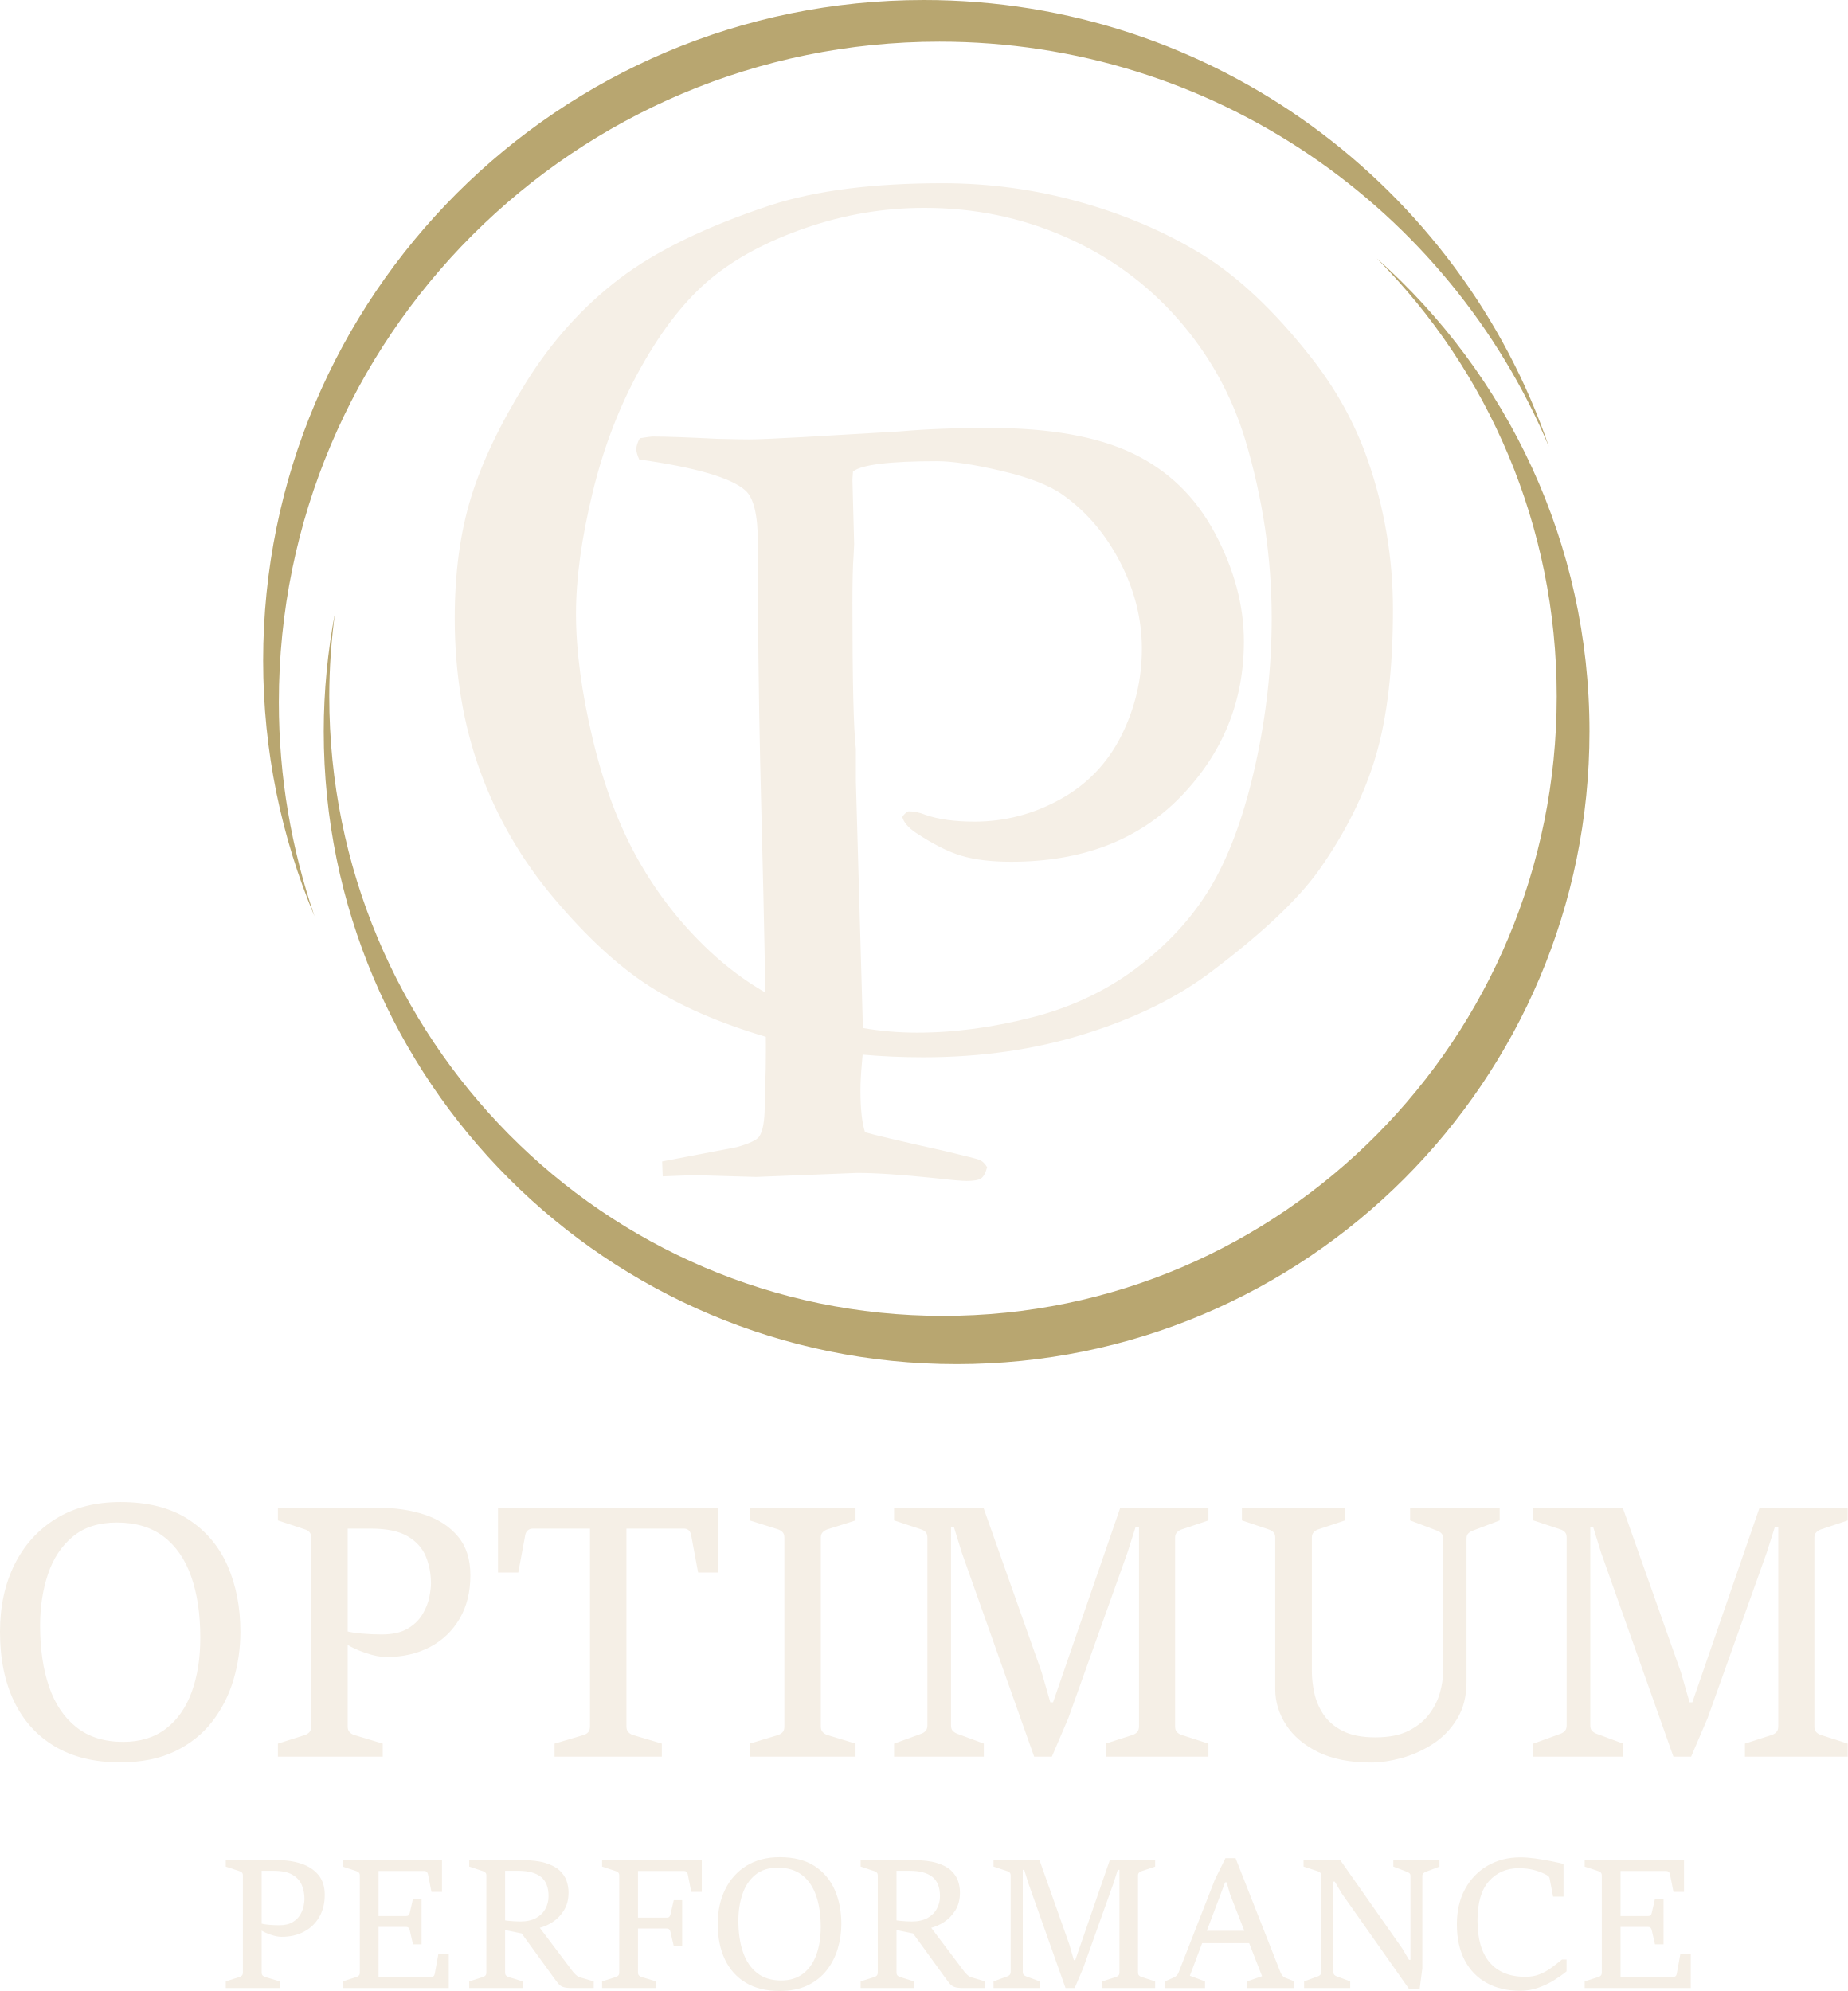
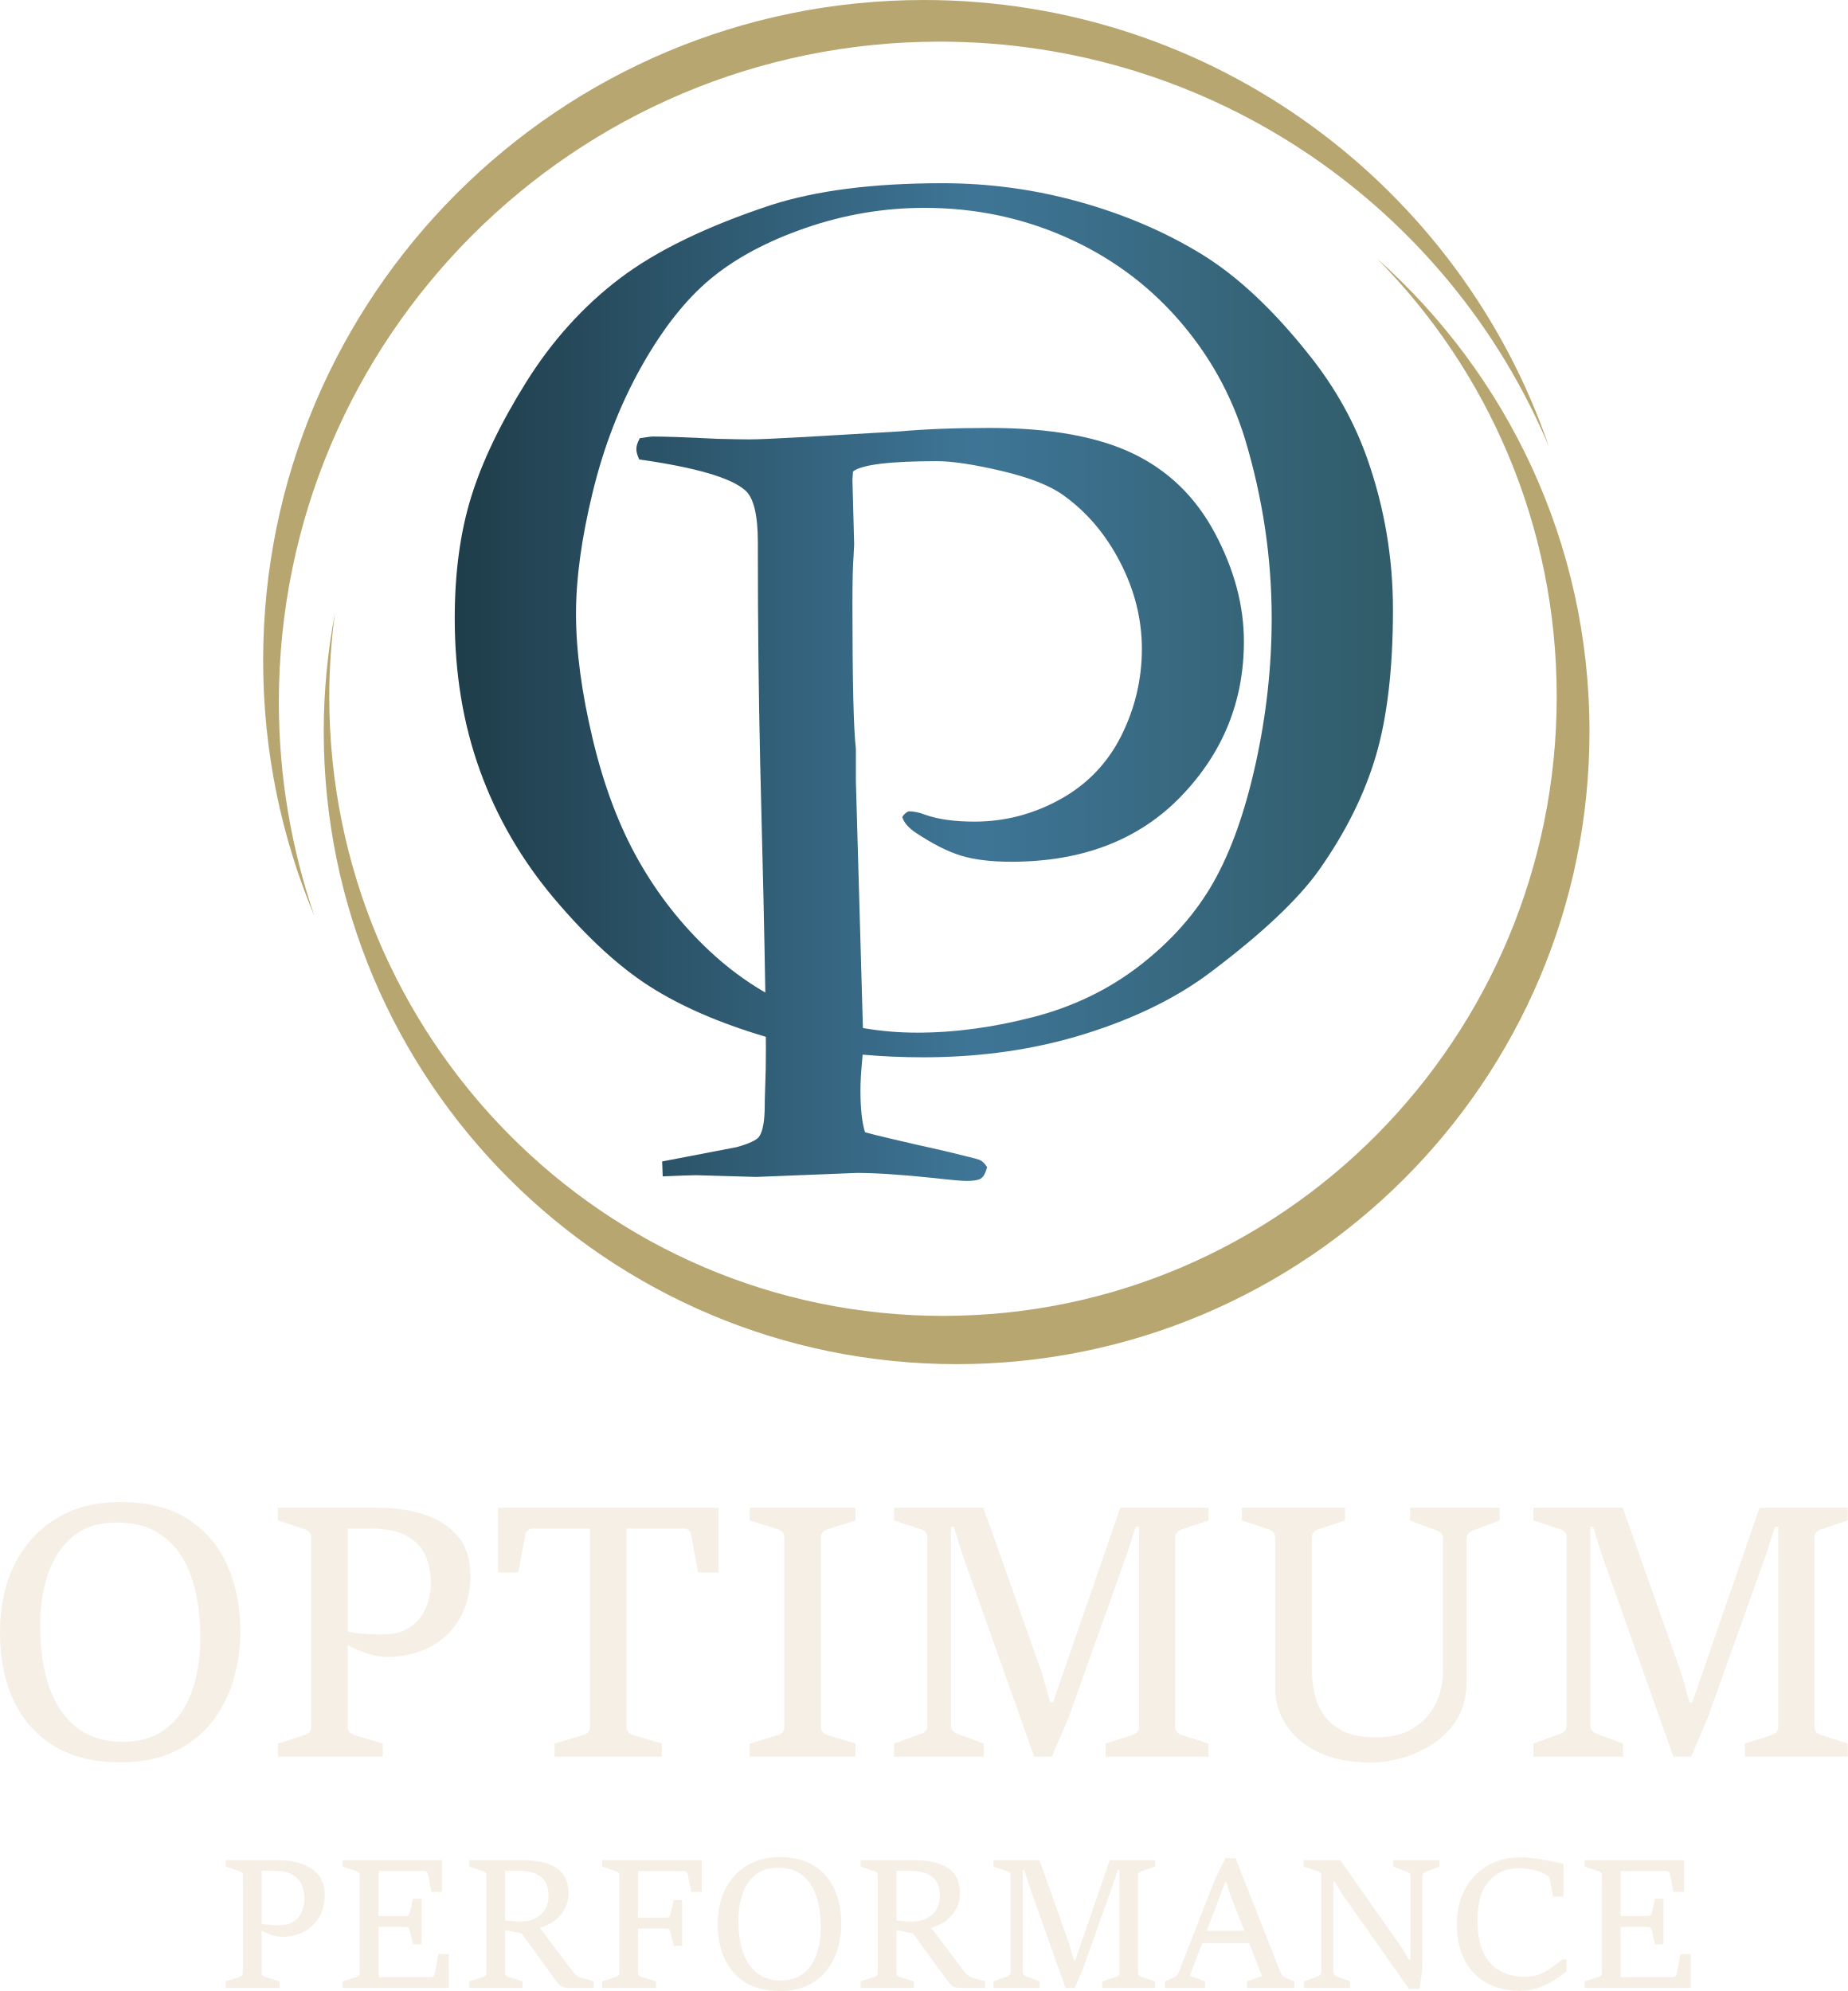
<svg xmlns="http://www.w3.org/2000/svg" viewBox="0 0 209.082 225.341" version="1.1" id="svg3" width="209.082" height="225.341">
  <defs id="defs1">
    <linearGradient x1="0" y1="0" x2="1" y2="0" gradientUnits="userSpaceOnUse" gradientTransform="matrix(79.62679,0,0,-79.62679,257.8244,1651.054)" spreadMethod="pad" id="linearGradient1457">
-       <stop stop-color="#f5efe6" offset="0" id="stop1454" />
-       <stop stop-color="#f5efe6" offset="0.553" id="stop1455" />
-       <stop stop-color="#f5efe6" offset="0.558" id="stop1456" />
-       <stop stop-color="#f5efe6" offset="1" id="stop1457" />
+       <stop stop-color="#1f3d4a" offset="0" id="stop1454" />
+       <stop stop-color="#3e7596" offset="0.553" id="stop1455" />
+       <stop stop-color="#3e7596" offset="0.558" id="stop1456" />
+       <stop stop-color="#315c69" offset="1" id="stop1457" />
    </linearGradient>
  </defs>
  <g class="emblem" id="g1" transform="translate(-292.31,-612.5312)">
    <path pathLength="1" id="path1457" d="m 284.63,1691.534 c -5.466,-1.81 -9.746,-3.894 -12.837,-6.249 v 0 c -3.092,-2.357 -5.731,-5.287 -7.918,-8.794 v 0 c -2.187,-3.506 -3.742,-6.758 -4.665,-9.755 v 0 c -0.924,-2.998 -1.385,-6.42 -1.385,-10.265 v 0 c 0,-4.675 0.715,-8.992 2.148,-12.95 v 0 c 1.433,-3.959 3.535,-7.578 6.306,-10.859 v 0 c 2.771,-3.28 5.466,-5.76 8.087,-7.437 v 0 c 2.62,-1.677 5.89,-3.101 9.812,-4.269 v 0 c 0.017,0 0.034,-0.01 0.05,-0.014 v 0 c 0.003,-0.396 0.004,-0.771 0.004,-1.102 v 0 c 0,-1.2 -0.017,-2.14 -0.049,-2.819 v 0 c -0.032,-0.973 -0.049,-1.605 -0.049,-1.896 v 0 c 0,-1.329 -0.162,-2.221 -0.486,-2.673 v 0 c -0.227,-0.292 -0.859,-0.584 -1.897,-0.875 v 0 l -6.323,-1.215 0.048,-1.266 c 1.557,0.066 2.497,0.099 2.821,0.099 v 0 l 5.108,-0.147 8.561,0.341 c 1.589,0 3.778,-0.146 6.568,-0.438 v 0 c 1.426,-0.162 2.334,-0.243 2.723,-0.243 v 0 c 0.617,0 1.03,0.073 1.241,0.218 v 0 c 0.211,0.147 0.381,0.463 0.51,0.949 v 0 c -0.194,0.324 -0.421,0.536 -0.681,0.633 v 0 c -0.162,0.065 -1.119,0.307 -2.869,0.73 v 0 c -3.763,0.841 -6.032,1.377 -6.81,1.602 v 0 c -0.261,0.811 -0.39,1.994 -0.39,3.549 v 0 c 0,0.647 0.04,1.41 0.121,2.283 v 0 c 0.027,0.285 0.047,0.53 0.065,0.756 v 0 c 1.645,-0.148 3.354,-0.225 5.137,-0.225 v 0 c 4.939,0 9.539,0.669 13.799,2.007 v 0 c 4.26,1.338 7.823,3.101 10.689,5.288 v 0 c 4.298,3.242 7.332,6.107 9.105,8.596 v 0 c 2.262,3.204 3.873,6.447 4.835,9.727 v 0 c 0.962,3.281 1.442,7.409 1.442,12.385 v 0 c 0,4.373 -0.716,8.615 -2.149,12.725 v 0 c -1.093,3.128 -2.714,6.051 -4.863,8.765 v 0 c -3.092,3.921 -6.184,6.824 -9.275,8.71 v 0 c -3.092,1.884 -6.532,3.355 -10.321,4.41 v 0 c -3.789,1.056 -7.663,1.584 -11.622,1.584 v 0 c -5.881,0 -10.745,-0.622 -14.591,-1.866 m -5.174,-63.311 c -2.395,2.243 -4.412,4.815 -6.051,7.72 v 0 c -1.64,2.902 -2.932,6.333 -3.874,10.292 v 0 c -0.943,3.959 -1.414,7.502 -1.414,10.632 v 0 c 0,2.978 0.471,6.409 1.414,10.293 v 0 c 0.942,3.883 2.318,7.436 4.128,10.66 v 0 c 1.81,3.223 3.77,5.712 5.882,7.465 v 0 c 2.111,1.753 4.807,3.195 8.086,4.326 v 0 c 3.281,1.132 6.636,1.697 10.068,1.697 v 0 c 4.222,0 8.2,-0.82 11.932,-2.46 v 0 c 3.732,-1.64 6.918,-3.959 9.557,-6.957 v 0 c 2.639,-2.997 4.543,-6.4 5.712,-10.207 v 0 c 1.508,-5.015 2.263,-10.086 2.263,-15.213 v 0 c 0,-4.11 -0.453,-8.22 -1.358,-12.329 v 0 c -0.905,-4.109 -2.102,-7.474 -3.591,-10.094 v 0 c -1.49,-2.622 -3.554,-4.958 -6.192,-7.013 v 0 c -2.64,-2.055 -5.666,-3.526 -9.078,-4.411 v 0 c -3.412,-0.886 -6.701,-1.329 -9.868,-1.329 v 0 c -1.58,0 -3.114,0.134 -4.605,0.393 v 0 l -0.598,20.996 v 2.722 c -0.194,1.62 -0.292,5.735 -0.292,12.344 v 0 c 0,1.815 0.032,3.159 0.098,4.035 v 0 l 0.048,0.972 -0.146,5.493 0.049,0.68 c 0.744,0.583 3.123,0.875 7.136,0.875 v 0 c 1.294,0 3.115,-0.276 5.462,-0.826 v 0 c 2.347,-0.551 4.086,-1.231 5.219,-2.04 v 0 c 2.006,-1.425 3.625,-3.327 4.855,-5.707 v 0 c 1.229,-2.38 1.844,-4.832 1.844,-7.357 v 0 c 0,-2.591 -0.583,-5.052 -1.75,-7.383 v 0 c -1.169,-2.331 -2.895,-4.128 -5.182,-5.391 v 0 c -2.286,-1.262 -4.71,-1.893 -7.272,-1.893 v 0 c -1.686,0 -3.08,0.194 -4.183,0.583 v 0 c -0.487,0.194 -0.957,0.292 -1.411,0.292 v 0 c -0.227,-0.098 -0.405,-0.26 -0.535,-0.486 v 0 c 0.13,-0.455 0.502,-0.892 1.119,-1.314 v 0 c 1.46,-0.972 2.756,-1.629 3.892,-1.97 v 0 c 1.134,-0.341 2.545,-0.511 4.231,-0.511 v 0 c 6.032,0 10.832,1.846 14.4,5.538 v 0 c 3.566,3.693 5.35,8.08 5.35,13.165 v 0 c 0,3.044 -0.819,6.106 -2.456,9.182 v 0 c -1.638,3.077 -3.965,5.336 -6.98,6.777 v 0 c -3.016,1.441 -7.071,2.163 -12.162,2.163 v 0 c -2.887,0 -5.416,-0.099 -7.588,-0.293 v 0 l -8.27,-0.486 c -2.302,-0.13 -3.811,-0.194 -4.524,-0.194 v 0 c -0.486,0 -1.395,0.015 -2.724,0.048 v 0 c -2.529,0.129 -4.346,0.195 -5.448,0.195 v 0 c -0.163,0 -0.535,-0.049 -1.119,-0.146 v 0 c -0.195,-0.357 -0.292,-0.665 -0.292,-0.925 v 0 c 0,-0.227 0.081,-0.519 0.244,-0.875 v 0 c 4.799,-0.681 7.799,-1.556 8.998,-2.624 v 0 c 0.714,-0.616 1.071,-2.091 1.071,-4.424 v 0 -0.827 c 0,-6.027 0.064,-11.956 0.195,-17.788 v 0 c 0.222,-8.573 0.369,-15.104 0.438,-19.591 v 0 c -1.685,0.978 -3.262,2.152 -4.728,3.526" transform="matrix(1.333333,0,0,-1.333333,0,2891.133)" fill="url(#linearGradient1457)" />
    <path pathLength="1" id="path1458" d="m 0,0 c 0,30.968 25.104,56.072 56.072,56.072 23.274,0 43.234,-14.181 51.716,-34.374 -7.549,22.05 -28.439,37.909 -53.047,37.909 -30.968,0 -56.073,-25.104 -56.073,-56.072 0,-7.693 1.553,-15.024 4.357,-21.699 C 1.074,-12.465 0,-6.36 0,0" fill="#b8a670" fill-rule="nonzero" transform="matrix(1.333333,0,0,-1.333333,323.8631,692.0072)" clip-path="url(#clipPath1459)" />
    <path pathLength="1" id="path1460" d="m 0,0 c 9.43,-9.515 15.262,-22.661 15.262,-37.183 0,-29.037 -23.32,-52.576 -52.086,-52.576 -28.767,0 -52.087,23.539 -52.087,52.576 0,2.408 0.175,4.774 0.485,7.096 -0.617,-3.259 -0.954,-6.618 -0.954,-10.058 0,-29.664 24.048,-53.711 53.712,-53.711 29.664,0 53.711,24.047 53.711,53.711 C 18.043,-24.173 11.065,-9.838 0,0" fill="#b8a670" fill-rule="nonzero" transform="matrix(1.333333,0,0,-1.333333,448.1163,641.7839)" clip-path="url(#clipPath1461)" />
  </g>
  <g class="wordmark">
    <g transform="translate(-292.31,-612.5312)">
      <g transform="translate(264.5673,264.5669)" id="g2">
        <path pathLength="1" id="path1509" d="m 0,0 c 1.444,0 2.651,0.373 3.624,1.12 0.972,0.746 1.701,1.785 2.187,3.115 0.486,1.331 0.73,2.865 0.73,4.604 0,2.003 -0.258,3.736 -0.774,5.2 -0.516,1.463 -1.296,2.592 -2.342,3.388 -1.046,0.795 -2.369,1.193 -3.97,1.193 -1.532,0 -2.777,-0.398 -3.734,-1.193 -0.958,-0.796 -1.66,-1.856 -2.107,-3.182 -0.447,-1.326 -0.67,-2.784 -0.67,-4.375 0,-1.974 0.252,-3.7 0.758,-5.178 C -5.792,3.214 -5.016,2.063 -3.97,1.238 -2.924,0.413 -1.601,0 0,0 m -0.265,-1.738 c -2.18,0 -4.029,0.452 -5.546,1.355 -1.518,0.904 -2.672,2.183 -3.462,3.837 -0.791,1.655 -1.186,3.617 -1.186,5.886 0,2.14 0.407,4.038 1.223,5.693 0.815,1.655 1.986,2.956 3.513,3.904 1.527,0.947 3.356,1.422 5.487,1.422 2.318,0 4.228,-0.485 5.731,-1.452 C 6.997,17.94 8.114,16.626 8.846,14.967 9.577,13.307 9.943,11.431 9.943,9.34 9.943,7.945 9.747,6.587 9.354,5.267 8.961,3.945 8.355,2.757 7.535,1.702 6.715,0.646 5.659,-0.191 4.368,-0.81 3.076,-1.429 1.532,-1.738 -0.265,-1.738" fill="#f5efe6" fill-rule="nonzero" transform="matrix(1.333333,0,0,-1.333333,41.688,545.1095)" clip-path="url(#clipPath1510)" />
        <path pathLength="1" id="path1511" d="M 0,0 V 1.105 L 2.269,1.827 C 2.426,1.875 2.558,1.957 2.667,2.07 2.774,2.183 2.828,2.347 2.828,2.563 V 18.59 c 0,0.207 -0.051,0.364 -0.154,0.472 -0.103,0.108 -0.239,0.187 -0.405,0.236 L 0,20.049 v 1.075 h 8.515 c 1.453,0 2.769,-0.196 3.948,-0.589 1.178,-0.393 2.118,-1.009 2.82,-1.849 0.702,-0.84 1.054,-1.937 1.054,-3.292 0,-1.424 -0.307,-2.657 -0.921,-3.697 C 14.802,10.655 13.96,9.855 12.89,9.295 11.819,8.735 10.592,8.456 9.207,8.456 8.706,8.456 8.117,8.571 7.439,8.802 6.762,9.032 6.207,9.29 5.775,9.575 v 1.09 c 0.324,-0.098 0.78,-0.171 1.37,-0.221 0.589,-0.049 1.139,-0.073 1.649,-0.073 0.933,0 1.677,0.167 2.232,0.501 0.555,0.333 0.975,0.744 1.26,1.23 0.284,0.486 0.473,0.966 0.567,1.443 0.093,0.477 0.14,0.857 0.14,1.142 0,0.825 -0.145,1.591 -0.435,2.298 -0.289,0.707 -0.803,1.279 -1.539,1.716 -0.737,0.437 -1.782,0.655 -3.138,0.655 H 5.922 V 2.563 C 5.922,2.347 5.978,2.183 6.091,2.07 6.204,1.957 6.339,1.875 6.497,1.827 L 8.898,1.105 V 0 Z" fill="#f5efe6" fill-rule="nonzero" transform="matrix(1.333333,0,0,-1.333333,59.18827,546.7787)" clip-path="url(#clipPath1512)" />
        <path pathLength="1" id="path1513" d="M 0,0 V 1.105 L 2.431,1.827 C 2.607,1.875 2.747,1.957 2.85,2.07 2.954,2.183 3.005,2.347 3.005,2.563 v 16.793 h -4.861 c -0.157,0 -0.295,-0.049 -0.413,-0.147 C -2.386,19.111 -2.46,18.973 -2.49,18.797 L -3.079,15.63 h -1.723 v 5.494 H 13.906 V 15.63 h -1.724 l -0.589,3.167 c -0.039,0.196 -0.113,0.339 -0.221,0.427 -0.108,0.088 -0.241,0.132 -0.397,0.132 H 6.099 V 2.563 C 6.099,2.347 6.155,2.183 6.268,2.07 6.381,1.957 6.516,1.875 6.673,1.827 L 9.104,1.105 V 0 Z" fill="#f5efe6" fill-rule="nonzero" transform="matrix(1.333333,0,0,-1.333333,90.49667,546.7787)" clip-path="url(#clipPath1514)" />
        <path pathLength="1" id="path1515" d="m 0,0 v 1.105 l 2.386,0.722 c 0.177,0.058 0.315,0.142 0.413,0.25 0.098,0.108 0.147,0.27 0.147,0.486 V 18.59 c 0,0.207 -0.054,0.364 -0.162,0.472 -0.108,0.108 -0.24,0.187 -0.398,0.236 L 0,20.049 v 1.075 H 8.986 V 20.049 L 6.614,19.298 C 6.457,19.249 6.322,19.167 6.209,19.054 6.096,18.942 6.04,18.787 6.04,18.59 V 2.563 C 6.04,2.347 6.096,2.183 6.209,2.07 6.322,1.957 6.457,1.875 6.614,1.827 L 8.986,1.105 V 0 Z" fill="#f5efe6" fill-rule="nonzero" transform="matrix(1.333333,0,0,-1.333333,112.5733,546.7787)" clip-path="url(#clipPath1516)" />
        <path pathLength="1" id="path1517" d="M 0,0 V 1.105 L 2.269,1.93 C 2.426,1.979 2.558,2.06 2.667,2.173 2.774,2.286 2.828,2.445 2.828,2.651 V 18.59 c 0,0.207 -0.051,0.364 -0.154,0.472 -0.103,0.108 -0.239,0.187 -0.405,0.236 L 0,20.049 v 1.075 h 7.587 l 4.934,-13.95 0.737,-2.563 h 0.236 l 5.701,16.513 h 7.483 V 20.049 L 24.439,19.298 C 24.282,19.249 24.144,19.167 24.026,19.054 23.908,18.942 23.85,18.787 23.85,18.59 V 2.563 c 0,-0.216 0.053,-0.378 0.162,-0.486 0.107,-0.108 0.25,-0.192 0.427,-0.25 L 26.678,1.105 V 0 h -8.721 v 1.105 l 2.239,0.722 c 0.167,0.048 0.307,0.13 0.42,0.243 0.113,0.113 0.17,0.277 0.17,0.493 v 16.956 h -0.28 L 19.813,17.338 14.79,3.27 13.391,0 H 11.888 L 5.745,17.324 5.068,19.519 H 4.832 V 2.651 C 4.832,2.435 4.886,2.276 4.994,2.173 5.102,2.07 5.234,1.989 5.392,1.93 L 7.616,1.105 V 0 Z" fill="#f5efe6" fill-rule="nonzero" transform="matrix(1.333333,0,0,-1.333333,128.9149,546.7787)" clip-path="url(#clipPath1518)" />
        <path pathLength="1" id="path1519" d="m 0,0 c -1.797,0 -3.297,0.297 -4.5,0.891 -1.203,0.594 -2.109,1.365 -2.718,2.313 -0.609,0.948 -0.914,1.952 -0.914,3.012 v 12.875 c 0,0.207 -0.054,0.361 -0.162,0.464 -0.108,0.104 -0.25,0.185 -0.427,0.243 l -2.239,0.752 v 1.075 h 8.75 V 20.55 l -2.254,-0.752 c -0.157,-0.049 -0.289,-0.13 -0.397,-0.243 -0.108,-0.113 -0.162,-0.267 -0.162,-0.464 V 7.719 c 0,-0.54 0.066,-1.132 0.199,-1.775 C -4.692,5.301 -4.437,4.689 -4.058,4.11 -3.68,3.53 -3.135,3.057 -2.423,2.688 -1.711,2.32 -0.781,2.136 0.368,2.136 1.517,2.136 2.462,2.325 3.204,2.703 3.945,3.081 4.53,3.56 4.957,4.14 5.384,4.719 5.683,5.325 5.855,5.959 6.027,6.592 6.113,7.164 6.113,7.675 v 11.343 c 0,0.206 -0.054,0.358 -0.162,0.456 -0.108,0.098 -0.235,0.172 -0.383,0.221 L 3.314,20.55 v 1.075 h 7.602 V 20.55 L 8.662,19.695 C 8.505,19.637 8.372,19.558 8.264,19.459 8.156,19.361 8.102,19.214 8.102,19.018 V 6.865 C 8.102,5.627 7.834,4.572 7.299,3.698 6.764,2.823 6.079,2.116 5.244,1.576 4.409,1.036 3.525,0.638 2.593,0.383 1.66,0.128 0.795,0 0,0" fill="#f5efe6" fill-rule="nonzero" transform="matrix(1.333333,0,0,-1.333333,182.8893,547.4465)" clip-path="url(#clipPath1520)" />
        <path pathLength="1" id="path1521" d="M 0,0 V 1.105 L 2.269,1.93 C 2.426,1.979 2.558,2.06 2.667,2.173 2.774,2.286 2.828,2.445 2.828,2.651 V 18.59 c 0,0.207 -0.051,0.364 -0.154,0.472 -0.103,0.108 -0.239,0.187 -0.405,0.236 L 0,20.049 v 1.075 h 7.587 l 4.934,-13.95 0.737,-2.563 h 0.236 l 5.701,16.513 h 7.483 V 20.049 L 24.439,19.298 C 24.282,19.249 24.144,19.167 24.026,19.054 23.908,18.942 23.85,18.787 23.85,18.59 V 2.563 c 0,-0.216 0.053,-0.378 0.162,-0.486 0.107,-0.108 0.25,-0.192 0.427,-0.25 L 26.678,1.105 V 0 h -8.721 v 1.105 l 2.239,0.722 c 0.167,0.048 0.307,0.13 0.42,0.243 0.113,0.113 0.17,0.277 0.17,0.493 v 16.956 h -0.28 L 19.813,17.338 14.79,3.27 13.391,0 H 11.888 L 5.745,17.324 5.068,19.519 H 4.832 V 2.651 C 4.832,2.435 4.886,2.276 4.994,2.173 5.102,2.07 5.234,1.989 5.392,1.93 L 7.616,1.105 V 0 Z" fill="#f5efe6" fill-rule="nonzero" transform="matrix(1.333333,0,0,-1.333333,201.2539,546.7787)" clip-path="url(#clipPath1522)" />
        <path pathLength="1" id="path1523" d="m 0,0 v 0.568 l 1.166,0.371 c 0.081,0.025 0.149,0.067 0.205,0.125 0.055,0.058 0.083,0.143 0.083,0.254 v 8.24 C 1.454,9.664 1.428,9.745 1.375,9.801 1.322,9.856 1.252,9.897 1.166,9.922 L 0,10.308 v 0.553 h 4.378 c 0.747,0 1.424,-0.101 2.03,-0.303 0.606,-0.202 1.089,-0.519 1.45,-0.95 C 8.219,9.176 8.4,8.612 8.4,7.915 8.4,7.183 8.242,6.549 7.926,6.014 7.611,5.479 7.178,5.067 6.627,4.779 6.077,4.491 5.446,4.348 4.734,4.348 4.476,4.348 4.173,4.407 3.825,4.526 3.477,4.644 3.191,4.776 2.969,4.923 V 5.484 C 3.136,5.433 3.37,5.395 3.673,5.37 3.976,5.345 4.259,5.332 4.522,5.332 5.001,5.332 5.384,5.418 5.669,5.59 5.954,5.761 6.17,5.972 6.317,6.222 6.463,6.472 6.56,6.719 6.608,6.964 6.656,7.209 6.68,7.405 6.68,7.551 6.68,7.975 6.606,8.369 6.457,8.733 6.308,9.096 6.044,9.391 5.665,9.615 5.287,9.84 4.749,9.952 4.052,9.952 H 3.045 V 1.318 C 3.045,1.207 3.074,1.122 3.132,1.064 3.19,1.006 3.259,0.964 3.34,0.939 L 4.575,0.568 V 0 Z" fill="#f5efe6" fill-rule="nonzero" transform="matrix(1.333333,0,0,-1.333333,53.28973,572.9716)" clip-path="url(#clipPath1524)" />
        <path pathLength="1" id="path1525" d="m 0,0 v 0.568 l 1.166,0.371 c 0.086,0.025 0.156,0.067 0.209,0.125 0.053,0.058 0.079,0.143 0.079,0.254 v 8.24 C 1.454,9.664 1.426,9.745 1.371,9.801 1.315,9.856 1.247,9.897 1.166,9.922 L 0,10.308 v 0.553 H 8.43 V 8.165 H 7.536 L 7.241,9.657 C 7.221,9.748 7.183,9.817 7.127,9.865 7.072,9.913 7.001,9.937 6.915,9.937 H 3.045 V 6.112 H 5.37 c 0.101,0 0.175,0.022 0.223,0.065 0.048,0.042 0.082,0.112 0.103,0.208 L 5.968,7.582 H 6.695 V 3.711 H 5.968 L 5.696,4.9 C 5.675,4.996 5.641,5.068 5.593,5.116 5.545,5.164 5.471,5.188 5.37,5.188 H 3.045 V 0.924 h 4.461 c 0.076,0 0.142,0.025 0.2,0.076 0.059,0.05 0.095,0.121 0.11,0.212 L 8.119,2.878 H 9.005 V 0 Z" fill="#f5efe6" fill-rule="nonzero" transform="matrix(1.333333,0,0,-1.333333,66.5188,572.9716)" clip-path="url(#clipPath1526)" />
        <path pathLength="1" id="path1527" d="M 0,0 H -1.833 C -2.171,0 -2.424,0.029 -2.59,0.087 -2.757,0.145 -2.898,0.245 -3.014,0.386 -3.131,0.527 -3.279,0.724 -3.461,0.977 L -6.18,4.726 -4.643,5.203 -1.787,1.417 C -1.732,1.336 -1.642,1.239 -1.519,1.125 -1.395,1.011 -1.277,0.939 -1.166,0.909 L 0,0.568 Z m -10.566,0 v 0.568 l 1.167,0.371 c 0.086,0.025 0.155,0.067 0.208,0.125 0.053,0.058 0.08,0.143 0.08,0.254 v 8.24 c 0,0.106 -0.028,0.187 -0.084,0.243 -0.055,0.055 -0.124,0.096 -0.204,0.121 l -1.167,0.386 v 0.553 h 4.439 c 0.828,0 1.503,-0.081 2.026,-0.242 0.522,-0.162 0.926,-0.377 1.212,-0.644 0.285,-0.268 0.482,-0.563 0.59,-0.886 C -2.19,8.766 -2.136,8.44 -2.136,8.112 -2.136,7.521 -2.267,7.015 -2.53,6.593 -2.792,6.171 -3.118,5.837 -3.507,5.59 -3.896,5.342 -4.282,5.175 -4.666,5.09 l -1.227,-0.5 -1.741,0.356 0.068,0.81 c 0.045,-0.015 0.154,-0.031 0.325,-0.049 0.172,-0.018 0.355,-0.032 0.549,-0.042 0.195,-0.01 0.348,-0.015 0.459,-0.015 0.545,0 0.994,0.1 1.348,0.299 0.353,0.2 0.617,0.463 0.791,0.792 0.174,0.328 0.262,0.679 0.262,1.053 0,0.757 -0.218,1.306 -0.652,1.647 -0.434,0.341 -1.07,0.511 -1.908,0.511 H -7.521 V 1.318 c 0,-0.111 0.028,-0.196 0.083,-0.254 0.056,-0.058 0.124,-0.1 0.205,-0.125 L -6.036,0.568 V 0 Z" fill="#f5efe6" fill-rule="nonzero" transform="matrix(1.333333,0,0,-1.333333,94.92613,572.9716)" clip-path="url(#clipPath1528)" />
        <path pathLength="1" id="path1529" d="m 0,0 v 0.568 l 1.166,0.371 c 0.086,0.025 0.156,0.067 0.209,0.125 0.053,0.058 0.079,0.143 0.079,0.254 v 8.24 C 1.454,9.664 1.426,9.745 1.371,9.801 1.315,9.856 1.247,9.897 1.166,9.922 L 0,10.308 v 0.553 H 8.46 V 8.165 H 7.566 L 7.271,9.657 C 7.251,9.748 7.213,9.817 7.157,9.865 7.102,9.913 7.031,9.937 6.945,9.937 h -3.9 V 5.976 H 5.476 C 5.582,5.976 5.658,6 5.703,6.048 5.749,6.096 5.781,6.163 5.802,6.249 L 6.082,7.46 H 6.794 V 3.567 H 6.082 L 5.802,4.764 C 5.781,4.855 5.749,4.926 5.703,4.976 5.658,5.027 5.582,5.052 5.476,5.052 H 3.045 V 1.318 C 3.045,1.207 3.074,1.122 3.132,1.064 3.19,1.006 3.259,0.964 3.34,0.939 L 4.575,0.568 V 0 Z" fill="#f5efe6" fill-rule="nonzero" transform="matrix(1.333333,0,0,-1.333333,95.87533,572.9716)" clip-path="url(#clipPath1530)" />
        <path pathLength="1" id="path1531" d="m 0,0 c 0.742,0 1.363,0.192 1.863,0.576 0.5,0.383 0.875,0.917 1.125,1.601 0.25,0.685 0.375,1.474 0.375,2.367 0,1.031 -0.133,1.922 -0.398,2.674 C 2.7,7.97 2.299,8.551 1.761,8.96 1.223,9.369 0.543,9.573 -0.28,9.573 -1.068,9.573 -1.708,9.369 -2.2,8.96 -2.693,8.551 -3.054,8.006 -3.283,7.324 -3.513,6.642 -3.628,5.893 -3.628,5.075 c 0,-1.015 0.13,-1.903 0.39,-2.663 0.26,-0.76 0.659,-1.352 1.197,-1.776 C -1.503,0.212 -0.823,0 0,0 m -0.136,-0.894 c -1.121,0 -2.072,0.233 -2.852,0.697 -0.78,0.465 -1.373,1.122 -1.78,1.973 -0.406,0.851 -0.61,1.859 -0.61,3.026 0,1.101 0.21,2.076 0.629,2.927 0.419,0.851 1.021,1.52 1.806,2.007 0.786,0.487 1.726,0.731 2.822,0.731 1.191,0 2.174,-0.249 2.946,-0.746 C 3.598,9.224 4.172,8.548 4.548,7.695 4.924,6.842 5.112,5.877 5.112,4.802 5.112,4.085 5.011,3.387 4.809,2.708 4.607,2.028 4.296,1.417 3.874,0.875 3.452,0.332 2.91,-0.099 2.246,-0.417 1.582,-0.735 0.788,-0.894 -0.136,-0.894" fill="#f5efe6" fill-rule="nonzero" transform="matrix(1.333333,0,0,-1.333333,116.1332,572.1132)" clip-path="url(#clipPath1532)" />
        <path pathLength="1" id="path1533" d="M 0,0 H -1.833 C -2.171,0 -2.424,0.029 -2.59,0.087 -2.757,0.145 -2.898,0.245 -3.014,0.386 -3.131,0.527 -3.28,0.724 -3.461,0.977 L -6.18,4.726 -4.643,5.203 -1.787,1.417 C -1.732,1.336 -1.642,1.239 -1.519,1.125 -1.395,1.011 -1.278,0.939 -1.166,0.909 L 0,0.568 Z m -10.566,0 v 0.568 l 1.167,0.371 c 0.086,0.025 0.155,0.067 0.208,0.125 0.053,0.058 0.08,0.143 0.08,0.254 v 8.24 c 0,0.106 -0.028,0.187 -0.084,0.243 -0.055,0.055 -0.124,0.096 -0.204,0.121 l -1.167,0.386 v 0.553 h 4.439 c 0.828,0 1.503,-0.081 2.026,-0.242 0.522,-0.162 0.926,-0.377 1.212,-0.644 0.285,-0.268 0.482,-0.563 0.59,-0.886 C -2.19,8.766 -2.136,8.44 -2.136,8.112 -2.136,7.521 -2.267,7.015 -2.53,6.593 -2.792,6.171 -3.118,5.837 -3.507,5.59 -3.896,5.342 -4.282,5.175 -4.666,5.09 l -1.227,-0.5 -1.742,0.356 0.069,0.81 c 0.045,-0.015 0.154,-0.031 0.325,-0.049 0.172,-0.018 0.355,-0.032 0.549,-0.042 0.195,-0.01 0.348,-0.015 0.459,-0.015 0.545,0 0.994,0.1 1.348,0.299 0.353,0.2 0.617,0.463 0.791,0.792 0.174,0.328 0.262,0.679 0.262,1.053 0,0.757 -0.218,1.306 -0.652,1.647 -0.434,0.341 -1.07,0.511 -1.908,0.511 H -7.521 V 1.318 c 0,-0.111 0.028,-0.196 0.083,-0.254 0.056,-0.058 0.124,-0.1 0.205,-0.125 L -6.036,0.568 V 0 Z" fill="#f5efe6" fill-rule="nonzero" transform="matrix(1.333333,0,0,-1.333333,139.2185,572.9716)" clip-path="url(#clipPath1534)" />
        <path pathLength="1" id="path1535" d="m 0,0 v 0.568 l 1.166,0.424 c 0.081,0.025 0.149,0.067 0.205,0.125 0.055,0.058 0.083,0.14 0.083,0.246 V 9.558 C 1.454,9.664 1.428,9.745 1.375,9.801 1.322,9.856 1.252,9.897 1.166,9.922 L 0,10.308 v 0.553 H 3.901 L 6.438,3.689 6.817,2.371 h 0.121 l 2.931,8.49 h 3.847 V 10.308 L 12.565,9.922 C 12.484,9.897 12.414,9.855 12.353,9.797 12.293,9.739 12.262,9.659 12.262,9.558 v -8.24 c 0,-0.111 0.028,-0.195 0.084,-0.25 0.055,-0.056 0.128,-0.099 0.219,-0.129 L 13.716,0.568 V 0 H 9.233 v 0.568 l 1.151,0.371 c 0.086,0.025 0.158,0.067 0.216,0.125 0.058,0.058 0.087,0.143 0.087,0.254 v 8.718 H 10.543 L 10.187,8.915 7.604,1.681 6.885,0 H 6.112 L 2.954,8.907 2.605,10.036 H 2.484 V 1.363 C 2.484,1.252 2.512,1.17 2.568,1.117 2.623,1.064 2.691,1.023 2.772,0.992 L 3.916,0.568 V 0 Z" fill="#f5efe6" fill-rule="nonzero" transform="matrix(1.333333,0,0,-1.333333,140.1677,572.9716)" clip-path="url(#clipPath1536)" />
        <path pathLength="1" id="path1537" d="M 0,0 0.371,1.053 H 3.863 L 4.234,0 Z m -3.03,-3.81 v 0.568 l 0.773,0.341 c 0.187,0.086 0.315,0.225 0.386,0.417 l 3.083,7.892 0.894,1.81 H 2.961 L 6.786,-2.507 C 6.821,-2.588 6.871,-2.67 6.934,-2.753 6.997,-2.836 7.069,-2.893 7.15,-2.923 L 7.953,-3.242 V -3.81 H 3.938 v 0.568 L 5.211,-2.802 2.499,4.143 2.204,5.165 H 2.075 L -0.916,-2.764 0.371,-3.242 V -3.81 Z" fill="#f5efe6" fill-rule="nonzero" transform="matrix(1.333333,0,0,-1.333333,163.6067,567.892)" clip-path="url(#clipPath1538)" />
        <path pathLength="1" id="path1539" d="M 0,0 V 0.568 L 1.166,0.992 C 1.252,1.023 1.322,1.065 1.375,1.121 1.428,1.177 1.454,1.257 1.454,1.363 V 9.551 C 1.454,9.657 1.426,9.737 1.371,9.793 1.315,9.849 1.247,9.889 1.166,9.914 l -1.211,0.394 v 0.553 H 3.068 L 8.324,3.37 8.907,2.393 H 9.028 V 9.52 c 0,0.106 -0.03,0.183 -0.091,0.231 -0.06,0.048 -0.131,0.088 -0.212,0.118 l -1.151,0.439 v 0.553 H 11.49 V 10.308 L 10.331,9.869 C 10.265,9.844 10.2,9.804 10.134,9.751 10.068,9.698 10.036,9.621 10.036,9.52 V 1.681 L 9.808,-0.076 H 8.907 L 3.189,8.044 2.605,9.036 H 2.484 V 1.363 C 2.484,1.252 2.515,1.169 2.575,1.113 2.636,1.058 2.701,1.017 2.772,0.992 L 3.916,0.568 V 0 Z" fill="#f5efe6" fill-rule="nonzero" transform="matrix(1.333333,0,0,-1.333333,175.3108,572.9716)" clip-path="url(#clipPath1540)" />
        <path pathLength="1" id="path1541" d="M 0,0 H 0.386 V -1.007 C 0.093,-1.25 -0.258,-1.498 -0.666,-1.753 -1.075,-2.008 -1.525,-2.223 -2.015,-2.397 -2.504,-2.571 -3.02,-2.658 -3.56,-2.658 c -1.075,0 -2.016,0.22 -2.821,0.662 -0.806,0.442 -1.43,1.084 -1.875,1.928 -0.444,0.843 -0.666,1.86 -0.666,3.052 0,1.151 0.233,2.154 0.7,3.007 0.467,0.853 1.107,1.513 1.92,1.981 0.813,0.466 1.737,0.7 2.773,0.7 0.373,0 0.787,-0.031 1.242,-0.094 C -1.833,8.514 -1.39,8.44 -0.958,8.354 -0.526,8.268 -0.164,8.187 0.129,8.112 V 5.34 h -0.886 l -0.296,1.552 c -0.015,0.081 -0.06,0.149 -0.136,0.205 -0.076,0.055 -0.157,0.103 -0.243,0.144 -0.318,0.161 -0.661,0.286 -1.03,0.375 -0.368,0.088 -0.77,0.132 -1.204,0.132 -1.035,0 -1.878,-0.365 -2.53,-1.094 -0.651,-0.73 -0.977,-1.842 -0.977,-3.337 0,-1.58 0.349,-2.773 1.046,-3.578 0.696,-0.806 1.704,-1.208 3.022,-1.208 0.439,0 0.833,0.068 1.181,0.204 0.349,0.136 0.677,0.316 0.985,0.538 C -0.631,-0.505 -0.318,-0.263 0,0" fill="#f5efe6" fill-rule="nonzero" transform="matrix(1.333333,0,0,-1.333333,204.4959,569.74)" clip-path="url(#clipPath1542)" />
        <path pathLength="1" id="path1543" d="m 0,0 v 0.568 l 1.166,0.371 c 0.086,0.025 0.156,0.067 0.209,0.125 0.053,0.058 0.079,0.143 0.079,0.254 v 8.24 C 1.454,9.664 1.426,9.745 1.371,9.801 1.315,9.856 1.247,9.897 1.166,9.922 L 0,10.308 v 0.553 H 8.43 V 8.165 H 7.536 L 7.241,9.657 C 7.221,9.748 7.183,9.817 7.127,9.865 7.072,9.913 7.001,9.937 6.915,9.937 H 3.045 V 6.112 H 5.37 c 0.101,0 0.175,0.022 0.223,0.065 0.048,0.042 0.082,0.112 0.103,0.208 L 5.968,7.582 H 6.695 V 3.711 H 5.968 L 5.696,4.9 C 5.675,4.996 5.641,5.068 5.593,5.116 5.545,5.164 5.471,5.188 5.37,5.188 H 3.045 V 0.924 h 4.461 c 0.076,0 0.142,0.025 0.2,0.076 0.059,0.05 0.095,0.121 0.11,0.212 L 8.119,2.878 H 9.005 V 0 Z" fill="#f5efe6" fill-rule="nonzero" transform="matrix(1.333333,0,0,-1.333333,207.0608,572.9716)" clip-path="url(#clipPath1544)" />
      </g>
    </g>
  </g>
</svg>
